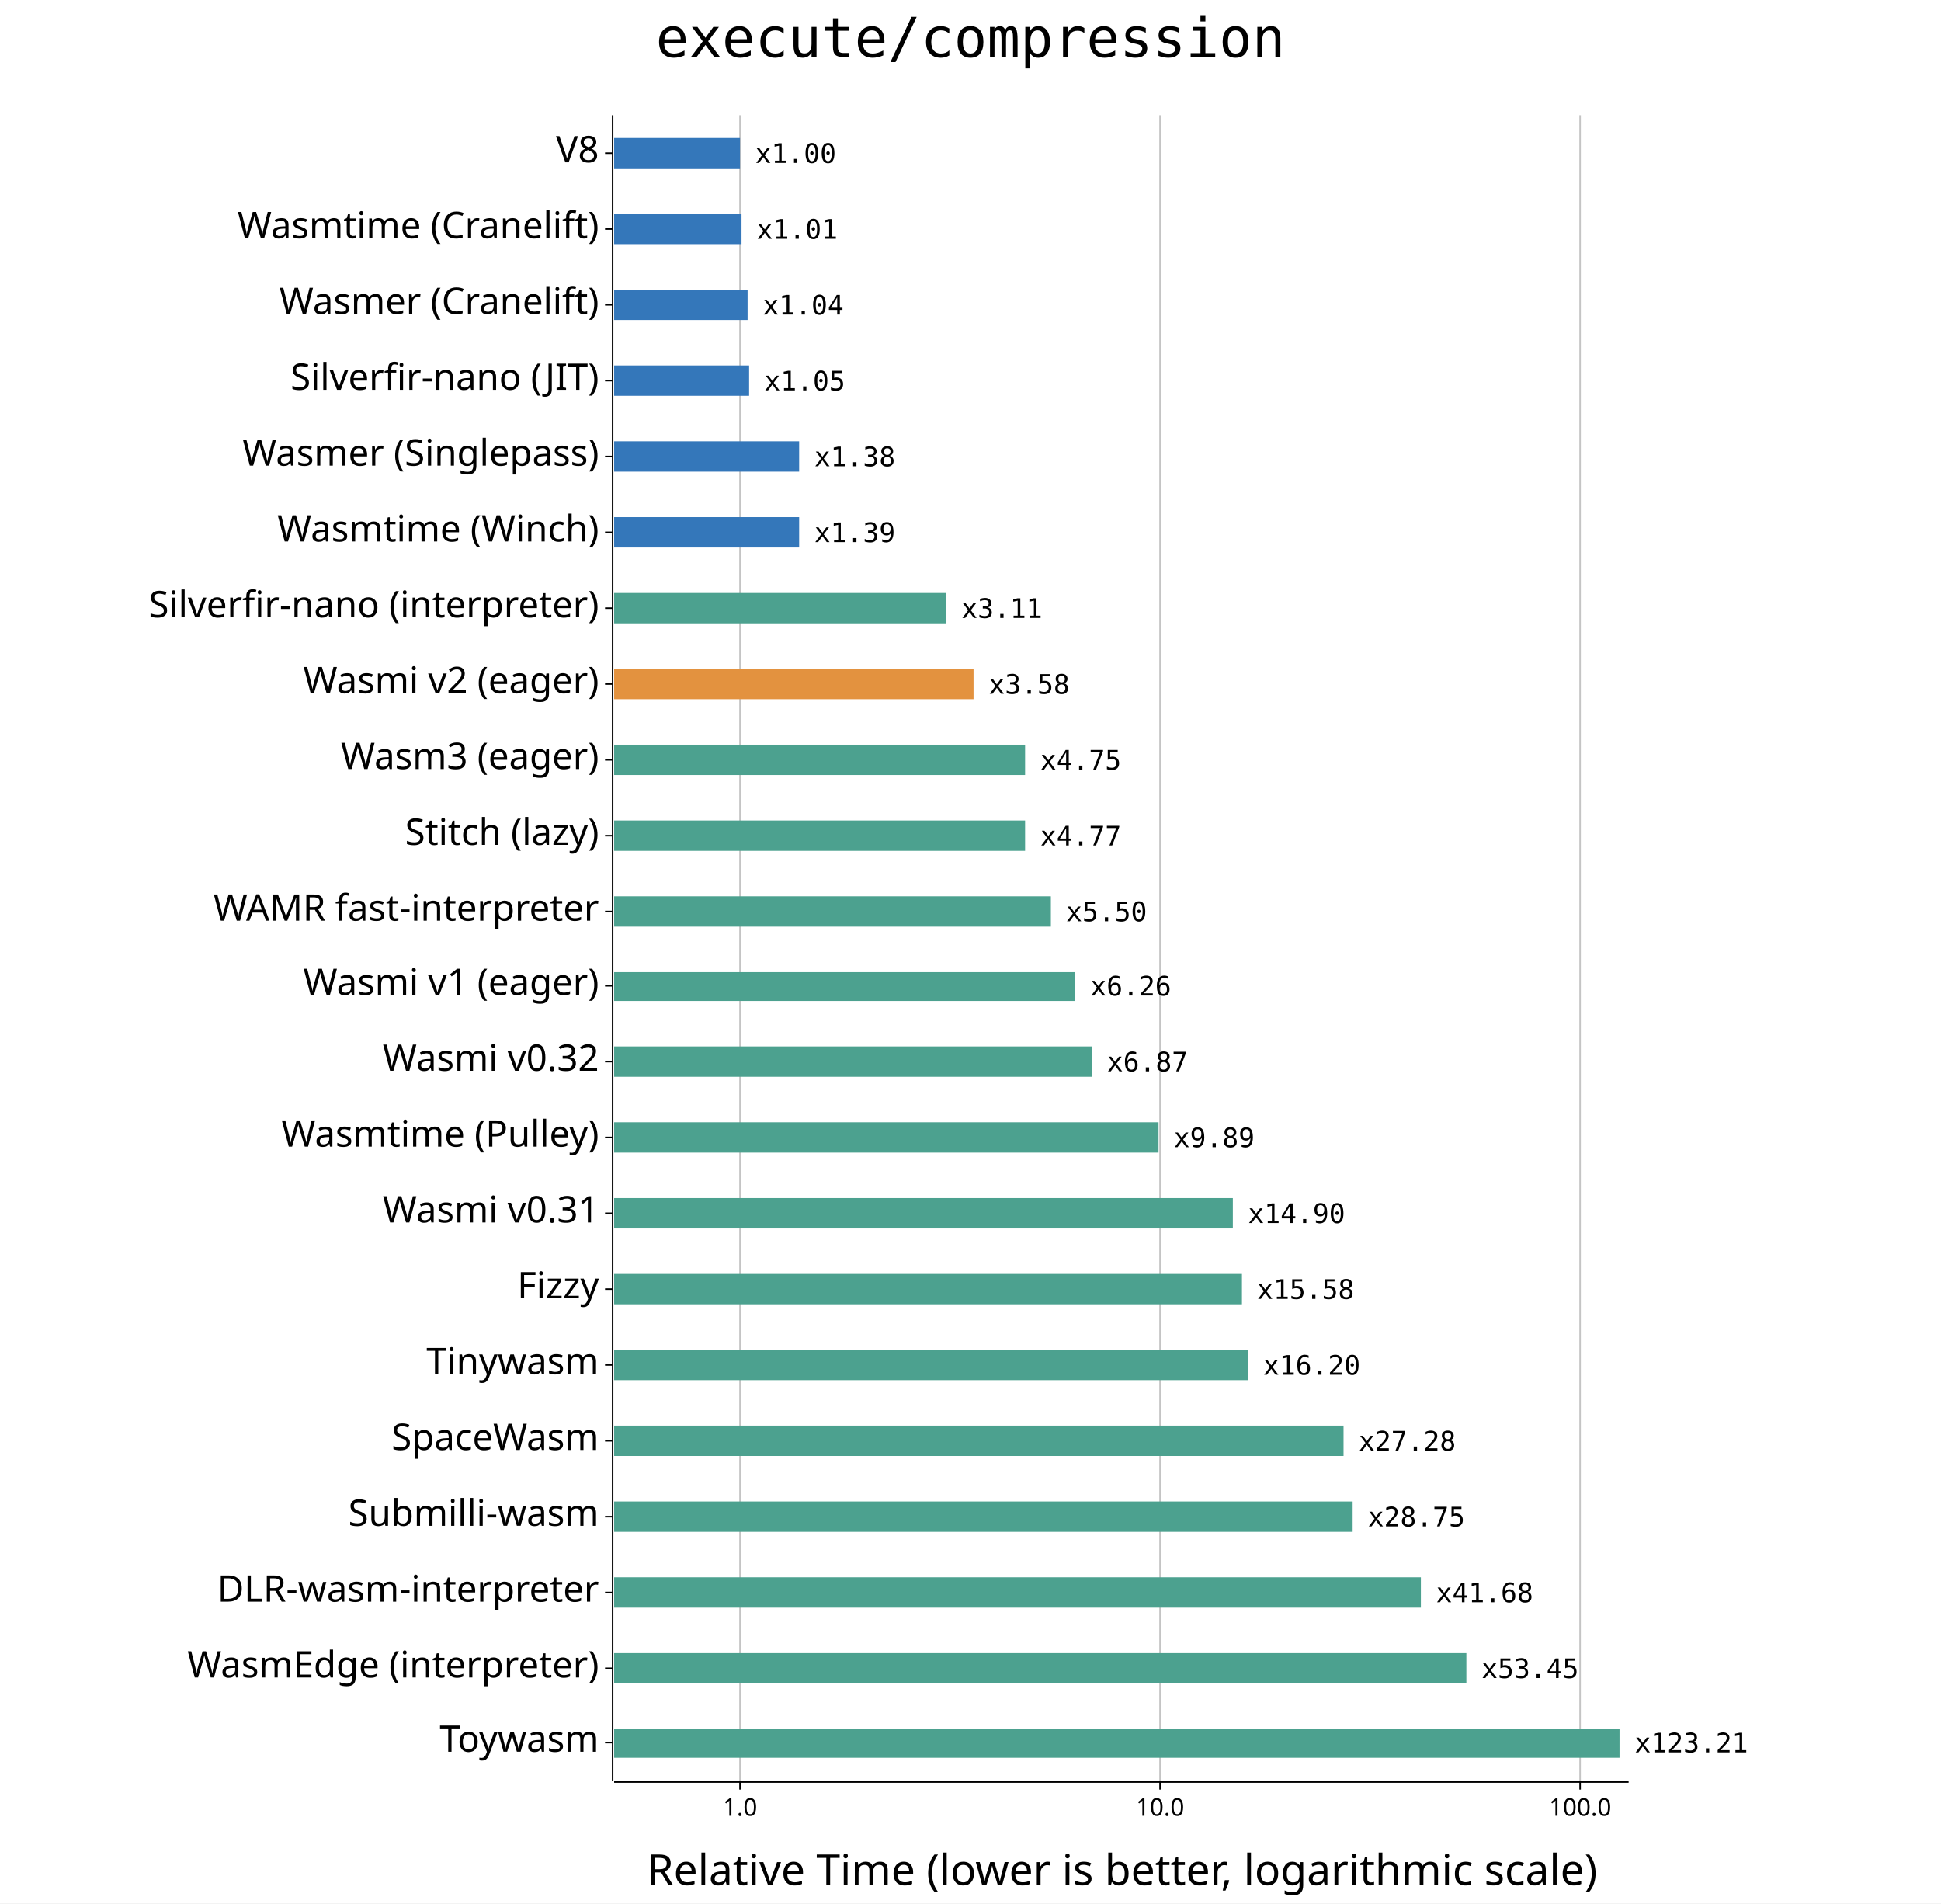
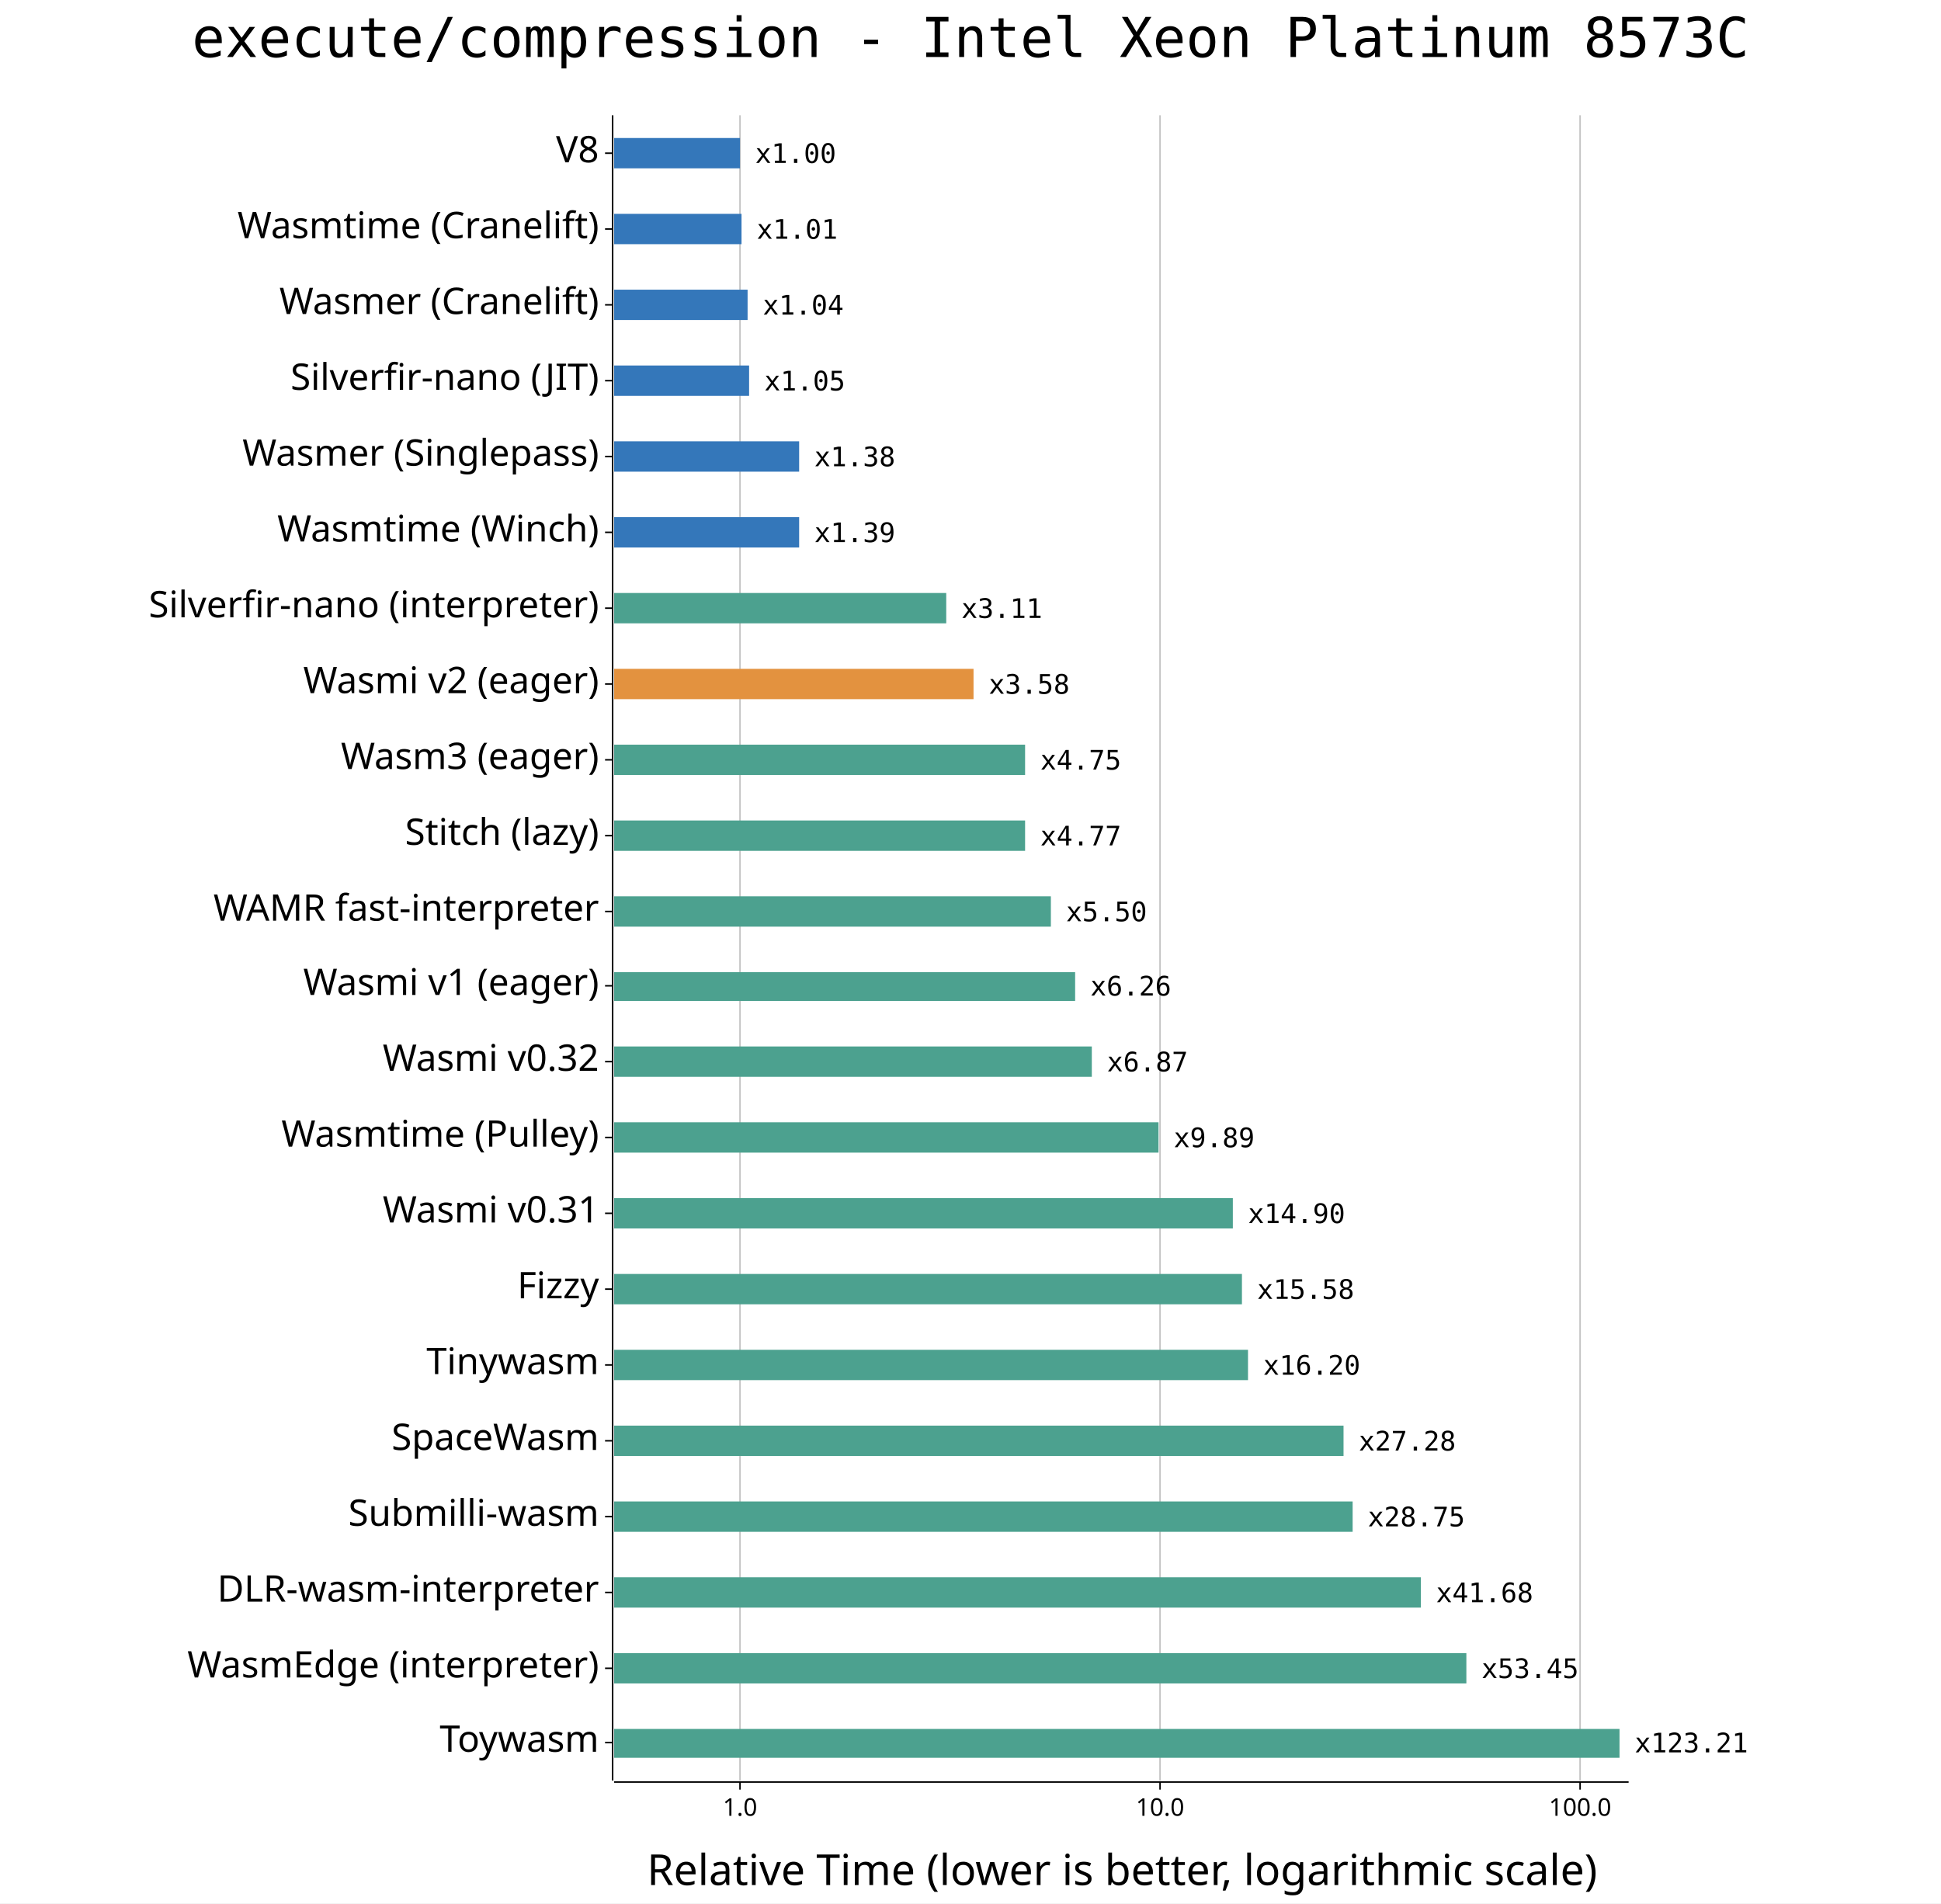
<svg xmlns="http://www.w3.org/2000/svg" width="1280" height="1255" viewBox="0 0 1280 1255">
  <rect x="0" y="0" width="1280" height="1255" opacity="1" fill="#FFFFFF" stroke="none" />
  <text x="640" y="10" dy="0.76em" text-anchor="middle" font-family="monospace" font-size="36.29" opacity="1" fill="#000000">
- execute/compression
+ execute/compression - Intel Xeon Platinum 8573C
</text>
  <line opacity="0.1" stroke="#000000" stroke-width="1" x1="488" y1="1174" x2="488" y2="76" />
  <line opacity="0.1" stroke="#000000" stroke-width="1" x1="765" y1="1174" x2="765" y2="76" />
  <line opacity="0.1" stroke="#000000" stroke-width="1" x1="1042" y1="1174" x2="1042" y2="76" />
  <text x="5" y="625" dy="0.76em" text-anchor="middle" font-family="sans-serif" font-size="28.226" opacity="1" fill="#000000" transform="rotate(270, 5, 625)">

</text>
  <text x="740" y="1250" dy="-0.5ex" text-anchor="middle" font-family="sans-serif" font-size="28.226" opacity="1" fill="#000000">
Relative Time (lower is better, logarithmic scale)
</text>
  <line opacity="0.15" stroke="#000000" stroke-width="1" x1="488" y1="1174" x2="488" y2="76" />
  <line opacity="0.15" stroke="#000000" stroke-width="1" x1="765" y1="1174" x2="765" y2="76" />
  <line opacity="0.15" stroke="#000000" stroke-width="1" x1="1042" y1="1174" x2="1042" y2="76" />
  <polyline fill="none" opacity="1" stroke="#000000" stroke-width="1" points="404,76 404,1174 " />
  <text x="395" y="1149" dy="0.5ex" text-anchor="end" font-family="sans-serif" font-size="24.194" opacity="1" fill="#000000">
Toywasm
</text>
  <polyline fill="none" opacity="1" stroke="#000000" stroke-width="1" points="399,1149 404,1149 " />
  <text x="395" y="1100" dy="0.5ex" text-anchor="end" font-family="sans-serif" font-size="24.194" opacity="1" fill="#000000">
WasmEdge (interpreter)
</text>
  <polyline fill="none" opacity="1" stroke="#000000" stroke-width="1" points="399,1100 404,1100 " />
  <text x="395" y="1050" dy="0.5ex" text-anchor="end" font-family="sans-serif" font-size="24.194" opacity="1" fill="#000000">
DLR-wasm-interpreter
</text>
  <polyline fill="none" opacity="1" stroke="#000000" stroke-width="1" points="399,1050 404,1050 " />
  <text x="395" y="1000" dy="0.5ex" text-anchor="end" font-family="sans-serif" font-size="24.194" opacity="1" fill="#000000">
Submilli-wasm
</text>
  <polyline fill="none" opacity="1" stroke="#000000" stroke-width="1" points="399,1000 404,1000 " />
  <text x="395" y="950" dy="0.5ex" text-anchor="end" font-family="sans-serif" font-size="24.194" opacity="1" fill="#000000">
SpaceWasm
</text>
  <polyline fill="none" opacity="1" stroke="#000000" stroke-width="1" points="399,950 404,950 " />
  <text x="395" y="900" dy="0.5ex" text-anchor="end" font-family="sans-serif" font-size="24.194" opacity="1" fill="#000000">
Tinywasm
</text>
  <polyline fill="none" opacity="1" stroke="#000000" stroke-width="1" points="399,900 404,900 " />
  <text x="395" y="850" dy="0.5ex" text-anchor="end" font-family="sans-serif" font-size="24.194" opacity="1" fill="#000000">
Fizzy
</text>
  <polyline fill="none" opacity="1" stroke="#000000" stroke-width="1" points="399,850 404,850 " />
  <text x="395" y="800" dy="0.5ex" text-anchor="end" font-family="sans-serif" font-size="24.194" opacity="1" fill="#000000">
Wasmi v0.31
</text>
  <polyline fill="none" opacity="1" stroke="#000000" stroke-width="1" points="399,800 404,800 " />
  <text x="395" y="750" dy="0.5ex" text-anchor="end" font-family="sans-serif" font-size="24.194" opacity="1" fill="#000000">
Wasmtime (Pulley)
</text>
  <polyline fill="none" opacity="1" stroke="#000000" stroke-width="1" points="399,750 404,750 " />
  <text x="395" y="700" dy="0.5ex" text-anchor="end" font-family="sans-serif" font-size="24.194" opacity="1" fill="#000000">
Wasmi v0.32
</text>
  <polyline fill="none" opacity="1" stroke="#000000" stroke-width="1" points="399,700 404,700 " />
  <text x="395" y="650" dy="0.5ex" text-anchor="end" font-family="sans-serif" font-size="24.194" opacity="1" fill="#000000">
Wasmi v1 (eager)
</text>
  <polyline fill="none" opacity="1" stroke="#000000" stroke-width="1" points="399,650 404,650 " />
  <text x="395" y="601" dy="0.5ex" text-anchor="end" font-family="sans-serif" font-size="24.194" opacity="1" fill="#000000">
WAMR fast-interpreter
</text>
  <polyline fill="none" opacity="1" stroke="#000000" stroke-width="1" points="399,601 404,601 " />
  <text x="395" y="551" dy="0.5ex" text-anchor="end" font-family="sans-serif" font-size="24.194" opacity="1" fill="#000000">
Stitch (lazy)
</text>
  <polyline fill="none" opacity="1" stroke="#000000" stroke-width="1" points="399,551 404,551 " />
  <text x="395" y="501" dy="0.5ex" text-anchor="end" font-family="sans-serif" font-size="24.194" opacity="1" fill="#000000">
Wasm3 (eager)
</text>
  <polyline fill="none" opacity="1" stroke="#000000" stroke-width="1" points="399,501 404,501 " />
  <text x="395" y="451" dy="0.5ex" text-anchor="end" font-family="sans-serif" font-size="24.194" opacity="1" fill="#000000">
Wasmi v2 (eager)
</text>
  <polyline fill="none" opacity="1" stroke="#000000" stroke-width="1" points="399,451 404,451 " />
  <text x="395" y="401" dy="0.5ex" text-anchor="end" font-family="sans-serif" font-size="24.194" opacity="1" fill="#000000">
Silverfir-nano (interpreter)
</text>
  <polyline fill="none" opacity="1" stroke="#000000" stroke-width="1" points="399,401 404,401 " />
  <text x="395" y="351" dy="0.5ex" text-anchor="end" font-family="sans-serif" font-size="24.194" opacity="1" fill="#000000">
Wasmtime (Winch)
</text>
  <polyline fill="none" opacity="1" stroke="#000000" stroke-width="1" points="399,351 404,351 " />
  <text x="395" y="301" dy="0.5ex" text-anchor="end" font-family="sans-serif" font-size="24.194" opacity="1" fill="#000000">
Wasmer (Singlepass)
</text>
  <polyline fill="none" opacity="1" stroke="#000000" stroke-width="1" points="399,301 404,301 " />
  <text x="395" y="251" dy="0.5ex" text-anchor="end" font-family="sans-serif" font-size="24.194" opacity="1" fill="#000000">
Silverfir-nano (JIT)
</text>
  <polyline fill="none" opacity="1" stroke="#000000" stroke-width="1" points="399,251 404,251 " />
  <text x="395" y="201" dy="0.5ex" text-anchor="end" font-family="sans-serif" font-size="24.194" opacity="1" fill="#000000">
Wasmer (Cranelift)
</text>
  <polyline fill="none" opacity="1" stroke="#000000" stroke-width="1" points="399,201 404,201 " />
  <text x="395" y="151" dy="0.5ex" text-anchor="end" font-family="sans-serif" font-size="24.194" opacity="1" fill="#000000">
Wasmtime (Cranelift)
</text>
  <polyline fill="none" opacity="1" stroke="#000000" stroke-width="1" points="399,151 404,151 " />
  <text x="395" y="101" dy="0.5ex" text-anchor="end" font-family="sans-serif" font-size="24.194" opacity="1" fill="#000000">
V8
</text>
  <polyline fill="none" opacity="1" stroke="#000000" stroke-width="1" points="399,101 404,101 " />
  <polyline fill="none" opacity="1" stroke="#000000" stroke-width="1" points="405,1175 1074,1175 " />
  <text x="488" y="1185" dy="0.76em" text-anchor="middle" font-family="sans-serif" font-size="16.129" opacity="1" fill="#000000">
1.0
</text>
  <polyline fill="none" opacity="1" stroke="#000000" stroke-width="1" points="488,1175 488,1180 " />
  <text x="765" y="1185" dy="0.76em" text-anchor="middle" font-family="sans-serif" font-size="16.129" opacity="1" fill="#000000">
10.0
</text>
  <polyline fill="none" opacity="1" stroke="#000000" stroke-width="1" points="765,1175 765,1180 " />
  <text x="1042" y="1185" dy="0.76em" text-anchor="middle" font-family="sans-serif" font-size="16.129" opacity="1" fill="#000000">
100.0
</text>
  <polyline fill="none" opacity="1" stroke="#000000" stroke-width="1" points="1042,1175 1042,1180 " />
+   <rect x="405" y="91" width="83" height="20" opacity="1" fill="#3477BA" stroke="none" />
+   <rect x="405" y="1140" width="663" height="19" opacity="1" fill="#4CA18F" stroke="none" />
+   <rect x="405" y="1090" width="562" height="20" opacity="1" fill="#4CA18F" stroke="none" />
  <rect x="405" y="441" width="237" height="20" opacity="1" fill="#E3923F" stroke="none" />
+   <rect x="405" y="990" width="487" height="20" opacity="1" fill="#4CA18F" stroke="none" />
+   <rect x="405" y="690" width="315" height="20" opacity="1" fill="#4CA18F" stroke="none" />
+   <rect x="405" y="241" width="89" height="20" opacity="1" fill="#3477BA" stroke="none" />
+   <rect x="405" y="940" width="481" height="20" opacity="1" fill="#4CA18F" stroke="none" />
+   <rect x="405" y="341" width="122" height="20" opacity="1" fill="#3477BA" stroke="none" />
+   <rect x="405" y="541" width="271" height="20" opacity="1" fill="#4CA18F" stroke="none" />
+   <rect x="405" y="790" width="408" height="20" opacity="1" fill="#4CA18F" stroke="none" />
+   <rect x="405" y="391" width="219" height="20" opacity="1" fill="#4CA18F" stroke="none" />
+   <rect x="405" y="141" width="84" height="20" opacity="1" fill="#3477BA" stroke="none" />
+   <rect x="405" y="890" width="418" height="20" opacity="1" fill="#4CA18F" stroke="none" />
+   <rect x="405" y="291" width="122" height="20" opacity="1" fill="#3477BA" stroke="none" />
+   <rect x="405" y="591" width="288" height="20" opacity="1" fill="#4CA18F" stroke="none" />
+   <rect x="405" y="840" width="414" height="20" opacity="1" fill="#4CA18F" stroke="none" />
+   <rect x="405" y="491" width="271" height="20" opacity="1" fill="#4CA18F" stroke="none" />
  <rect x="405" y="1040" width="532" height="20" opacity="1" fill="#4CA18F" stroke="none" />
-   <rect x="405" y="890" width="418" height="20" opacity="1" fill="#4CA18F" stroke="none" />
+   <rect x="405" y="740" width="359" height="20" opacity="1" fill="#4CA18F" stroke="none" />
  <rect x="405" y="641" width="304" height="19" opacity="1" fill="#4CA18F" stroke="none" />
-   <rect x="405" y="591" width="288" height="20" opacity="1" fill="#4CA18F" stroke="none" />
-   <rect x="405" y="391" width="219" height="20" opacity="1" fill="#4CA18F" stroke="none" />
-   <rect x="405" y="740" width="359" height="20" opacity="1" fill="#4CA18F" stroke="none" />
-   <rect x="405" y="940" width="481" height="20" opacity="1" fill="#4CA18F" stroke="none" />
-   <rect x="405" y="1090" width="562" height="20" opacity="1" fill="#4CA18F" stroke="none" />
-   <rect x="405" y="1140" width="663" height="19" opacity="1" fill="#4CA18F" stroke="none" />
-   <rect x="405" y="291" width="122" height="20" opacity="1" fill="#3477BA" stroke="none" />
-   <rect x="405" y="840" width="414" height="20" opacity="1" fill="#4CA18F" stroke="none" />
-   <rect x="405" y="141" width="84" height="20" opacity="1" fill="#3477BA" stroke="none" />
-   <rect x="405" y="990" width="487" height="20" opacity="1" fill="#4CA18F" stroke="none" />
-   <rect x="405" y="790" width="408" height="20" opacity="1" fill="#4CA18F" stroke="none" />
-   <rect x="405" y="241" width="89" height="20" opacity="1" fill="#3477BA" stroke="none" />
-   <rect x="405" y="541" width="271" height="20" opacity="1" fill="#4CA18F" stroke="none" />
-   <rect x="405" y="91" width="83" height="20" opacity="1" fill="#3477BA" stroke="none" />
-   <rect x="405" y="341" width="122" height="20" opacity="1" fill="#3477BA" stroke="none" />
  <rect x="405" y="191" width="88" height="20" opacity="1" fill="#3477BA" stroke="none" />
-   <rect x="405" y="690" width="315" height="20" opacity="1" fill="#4CA18F" stroke="none" />
-   <rect x="405" y="491" width="271" height="20" opacity="1" fill="#4CA18F" stroke="none" />
  <text x="1078" y="1151" dy="0.5ex" text-anchor="start" font-family="monospace" font-size="17.742" opacity="1" fill="#000000">
x123.21
</text>
  <text x="977" y="1102" dy="0.5ex" text-anchor="start" font-family="monospace" font-size="17.742" opacity="1" fill="#000000">
x53.45
</text>
  <text x="947" y="1052" dy="0.5ex" text-anchor="start" font-family="monospace" font-size="17.742" opacity="1" fill="#000000">
x41.68
</text>
  <text x="902" y="1002" dy="0.5ex" text-anchor="start" font-family="monospace" font-size="17.742" opacity="1" fill="#000000">
x28.75
</text>
  <text x="896" y="952" dy="0.5ex" text-anchor="start" font-family="monospace" font-size="17.742" opacity="1" fill="#000000">
x27.28
</text>
  <text x="833" y="902" dy="0.5ex" text-anchor="start" font-family="monospace" font-size="17.742" opacity="1" fill="#000000">
x16.20
</text>
  <text x="829" y="852" dy="0.5ex" text-anchor="start" font-family="monospace" font-size="17.742" opacity="1" fill="#000000">
x15.58
</text>
  <text x="823" y="802" dy="0.5ex" text-anchor="start" font-family="monospace" font-size="17.742" opacity="1" fill="#000000">
x14.90
</text>
  <text x="774" y="752" dy="0.5ex" text-anchor="start" font-family="monospace" font-size="17.742" opacity="1" fill="#000000">
x9.89
</text>
  <text x="730" y="702" dy="0.5ex" text-anchor="start" font-family="monospace" font-size="17.742" opacity="1" fill="#000000">
x6.87
</text>
  <text x="719" y="652" dy="0.5ex" text-anchor="start" font-family="monospace" font-size="17.742" opacity="1" fill="#000000">
x6.26
</text>
  <text x="703" y="603" dy="0.5ex" text-anchor="start" font-family="monospace" font-size="17.742" opacity="1" fill="#000000">
x5.50
</text>
  <text x="686" y="553" dy="0.5ex" text-anchor="start" font-family="monospace" font-size="17.742" opacity="1" fill="#000000">
x4.77
</text>
  <text x="686" y="503" dy="0.5ex" text-anchor="start" font-family="monospace" font-size="17.742" opacity="1" fill="#000000">
x4.75
</text>
  <text x="652" y="453" dy="0.5ex" text-anchor="start" font-family="monospace" font-size="17.742" opacity="1" fill="#000000">
x3.58
</text>
  <text x="634" y="403" dy="0.5ex" text-anchor="start" font-family="monospace" font-size="17.742" opacity="1" fill="#000000">
x3.11
</text>
  <text x="537" y="353" dy="0.5ex" text-anchor="start" font-family="monospace" font-size="17.742" opacity="1" fill="#000000">
x1.39
</text>
  <text x="537" y="303" dy="0.5ex" text-anchor="start" font-family="monospace" font-size="17.742" opacity="1" fill="#000000">
x1.38
</text>
  <text x="504" y="253" dy="0.5ex" text-anchor="start" font-family="monospace" font-size="17.742" opacity="1" fill="#000000">
x1.05
</text>
  <text x="503" y="203" dy="0.5ex" text-anchor="start" font-family="monospace" font-size="17.742" opacity="1" fill="#000000">
x1.04
</text>
  <text x="499" y="153" dy="0.5ex" text-anchor="start" font-family="monospace" font-size="17.742" opacity="1" fill="#000000">
x1.01
</text>
  <text x="498" y="103" dy="0.5ex" text-anchor="start" font-family="monospace" font-size="17.742" opacity="1" fill="#000000">
x1.00
</text>
</svg>
